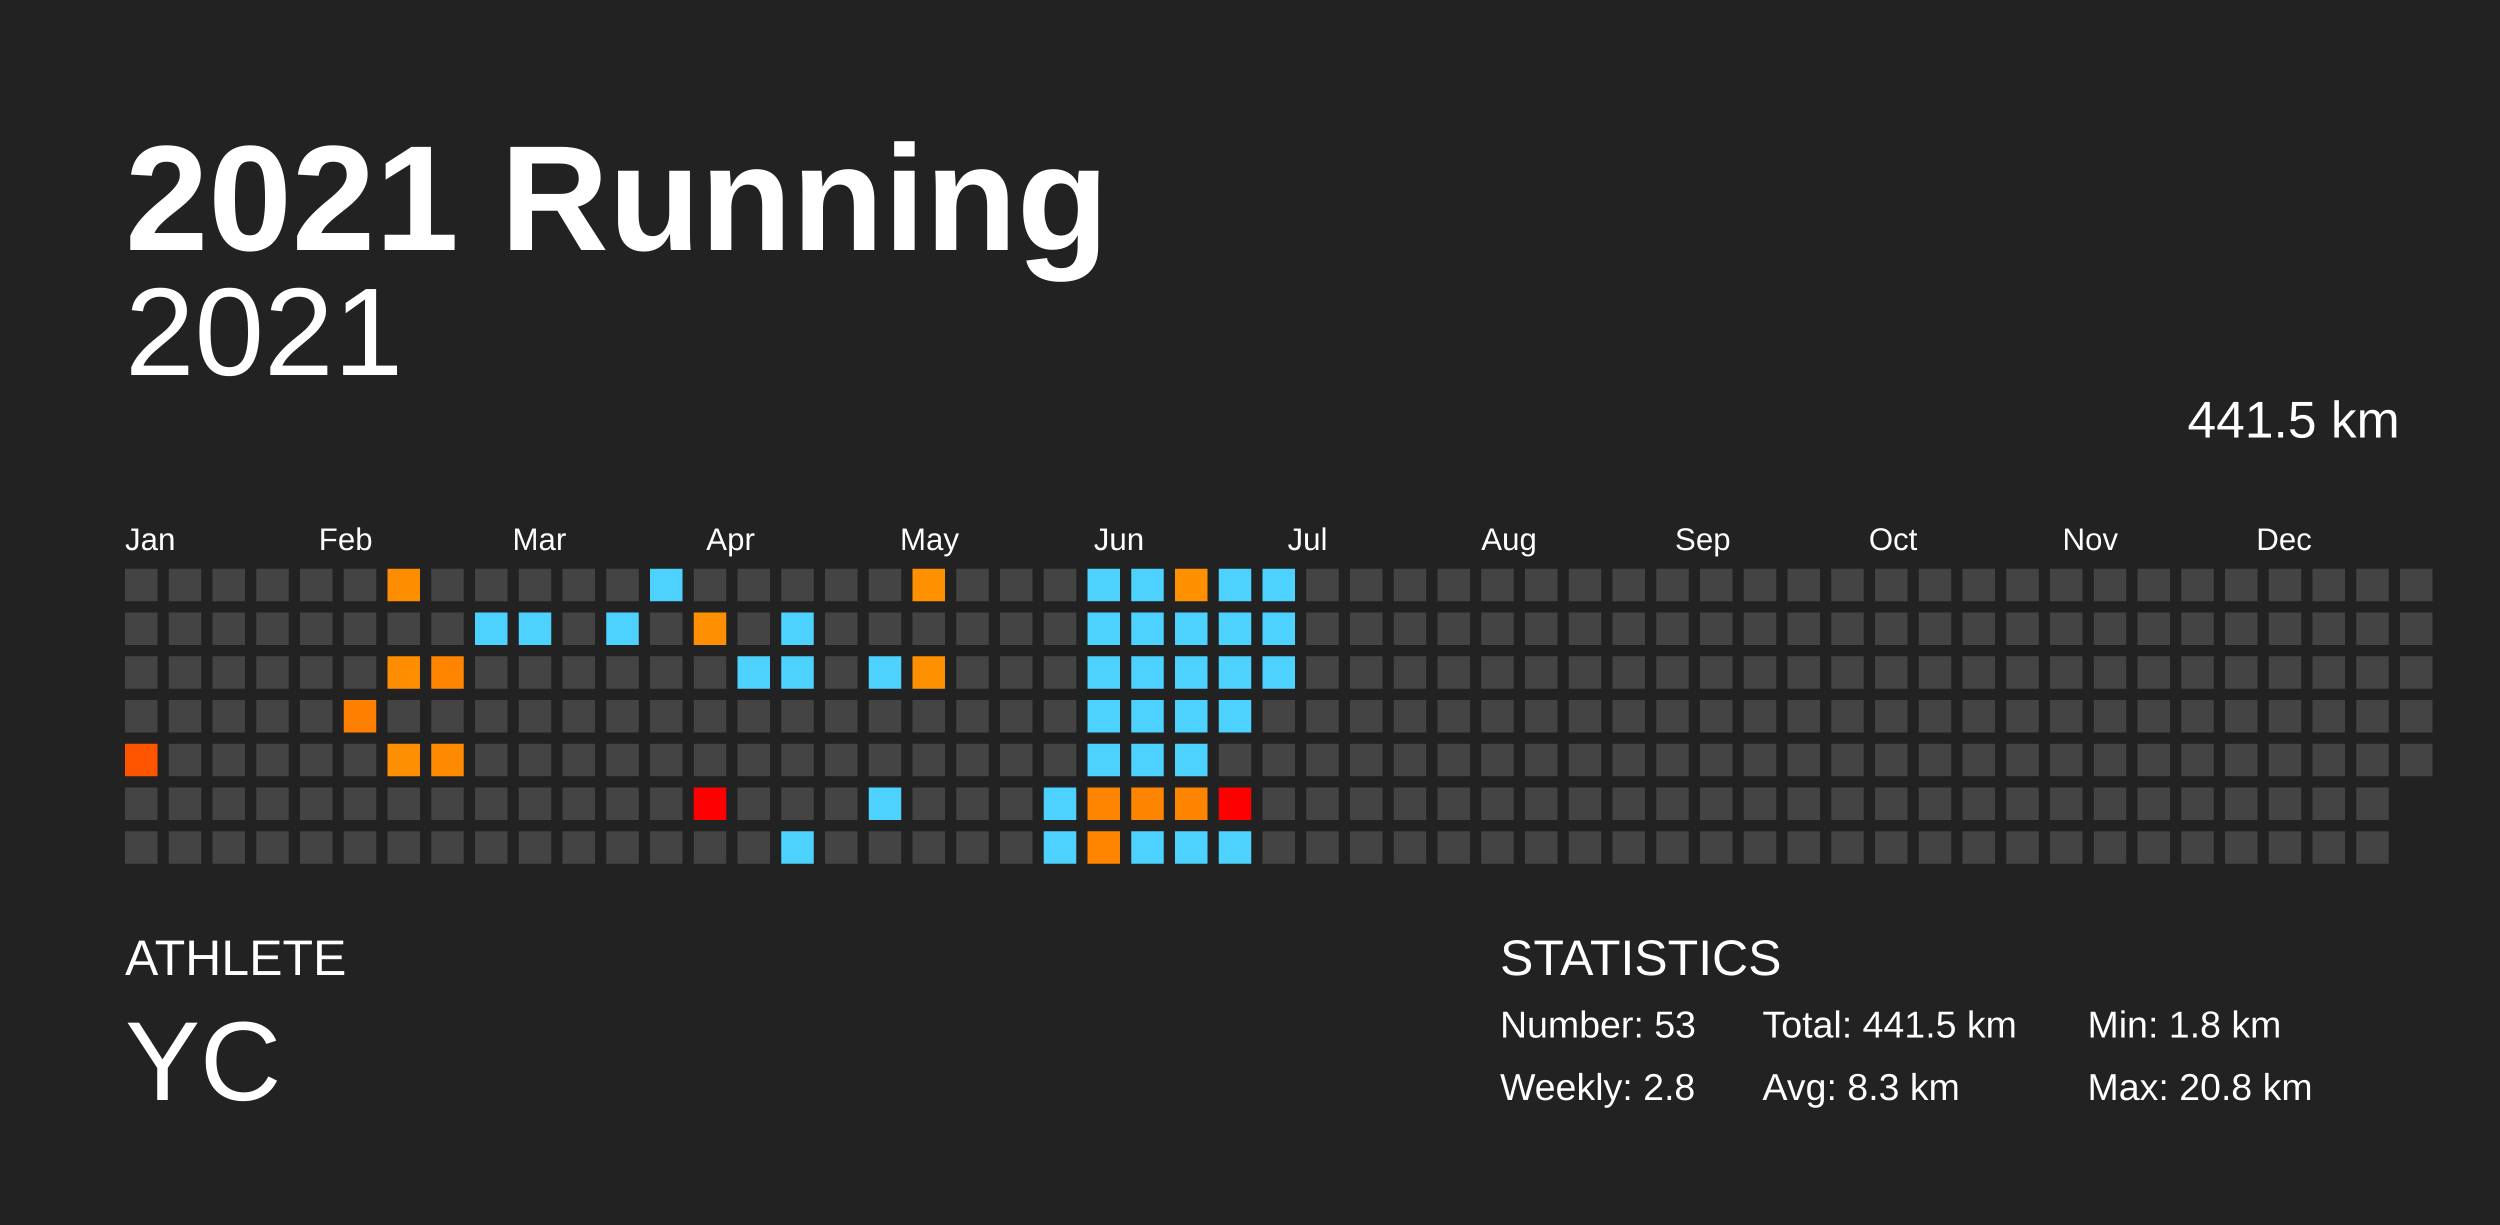
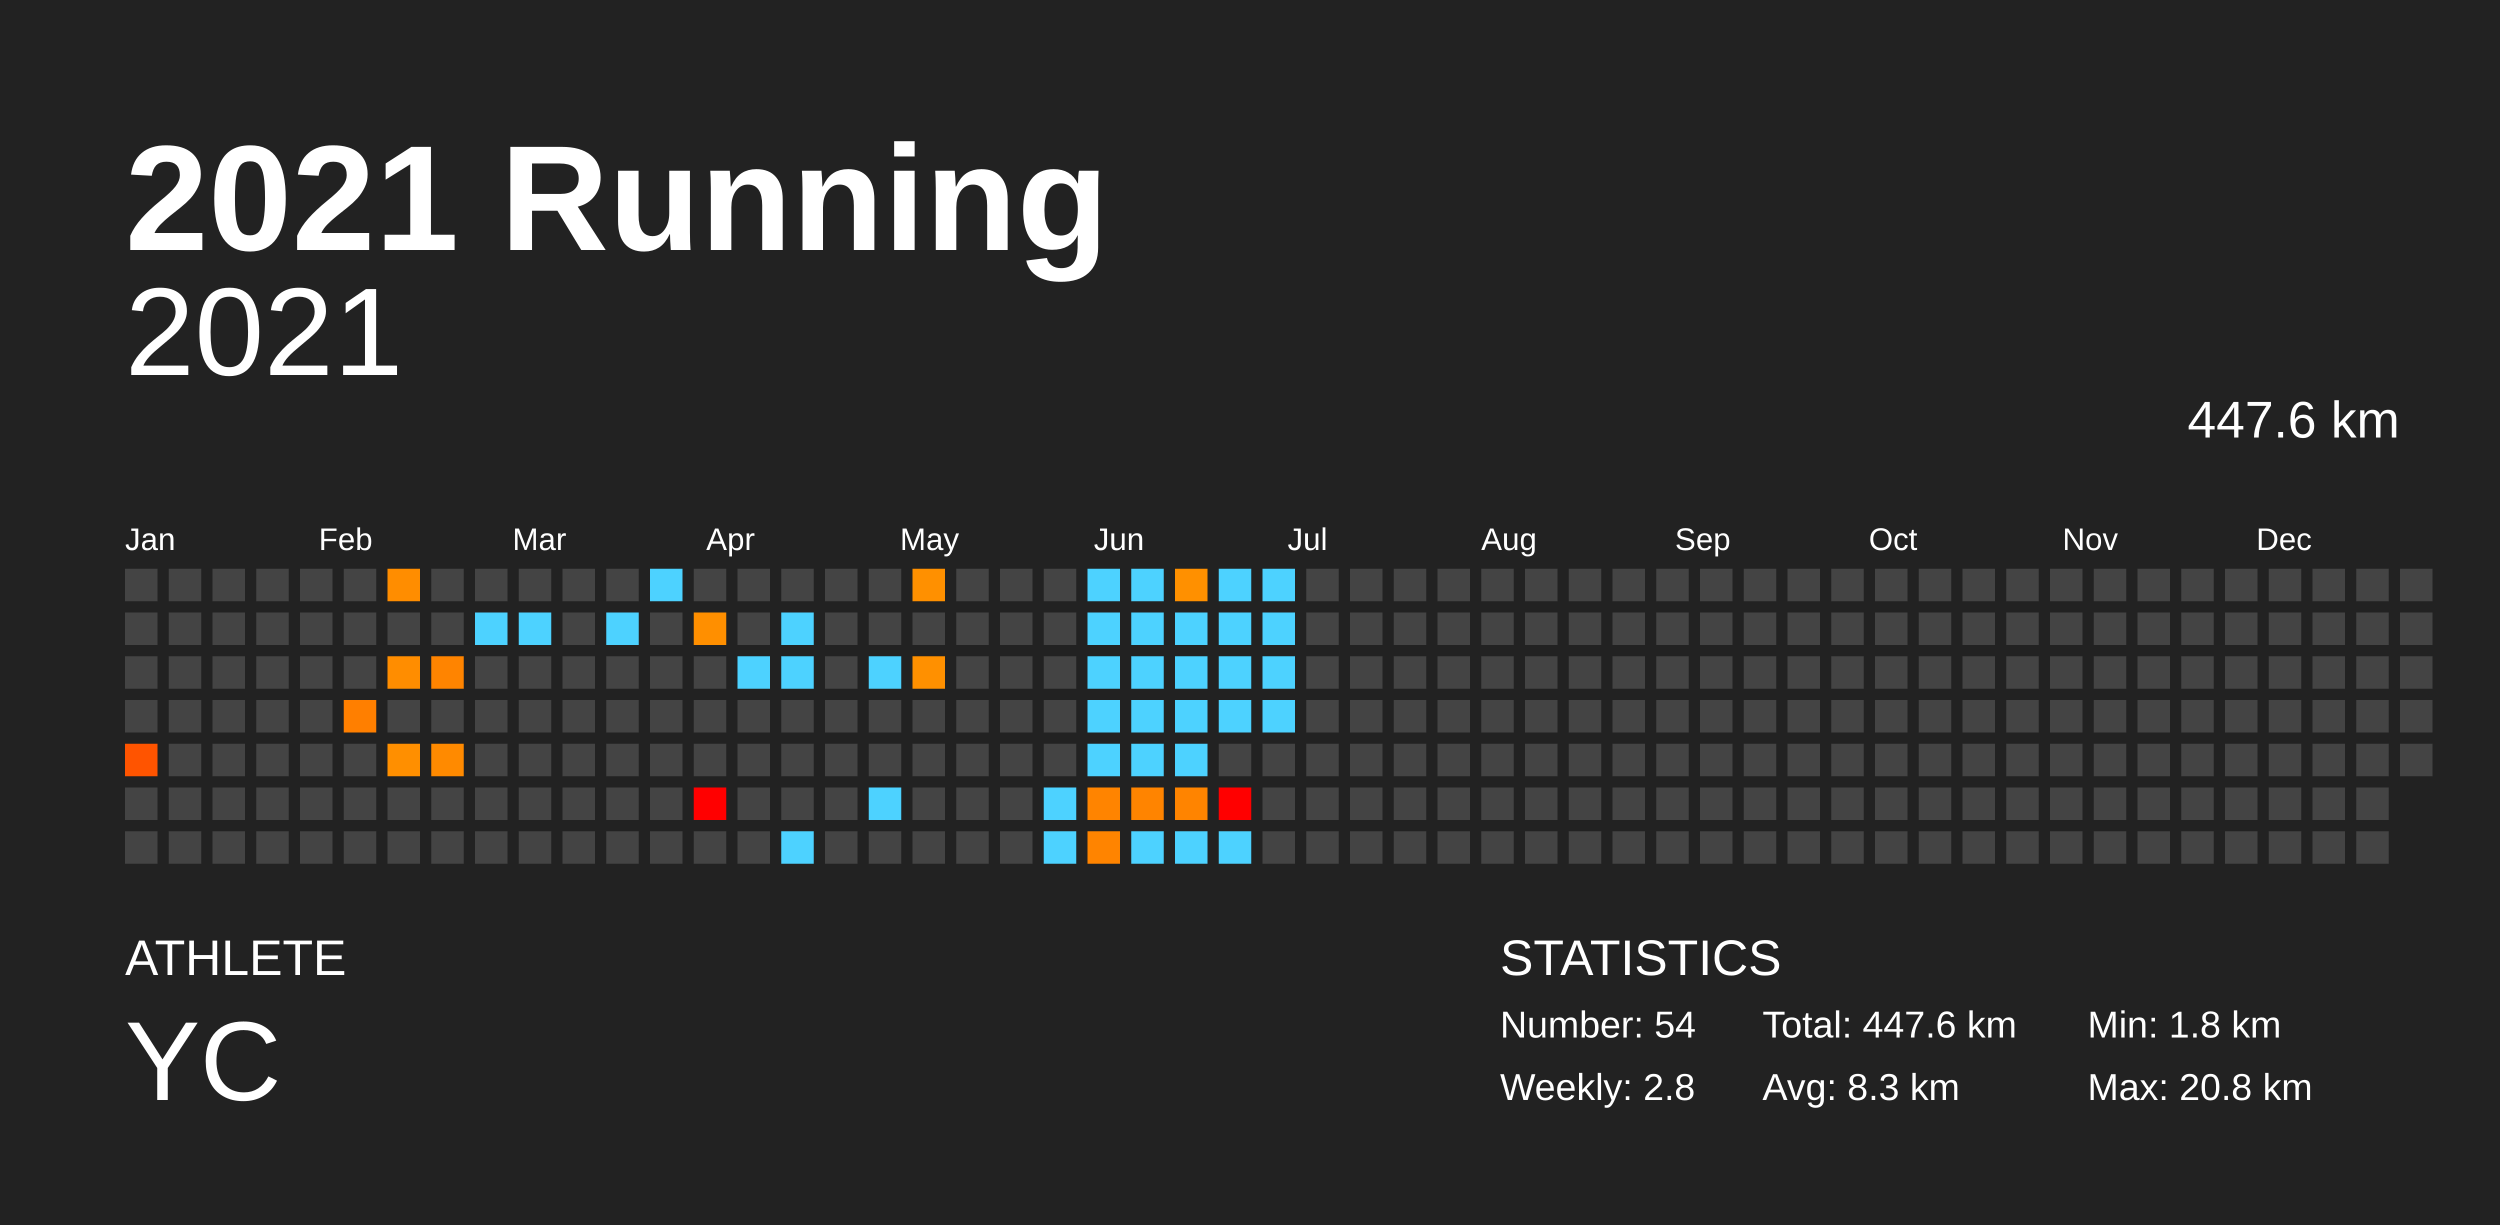
<svg xmlns="http://www.w3.org/2000/svg" baseProfile="full" height="98mm" version="1.1" viewBox="0,0,200,98" width="200mm">
  <defs />
  <rect fill="#222222" height="98" width="200" x="0" y="0" />
  <text fill="#FFFFFF" style="font-size:12px; font-family:Arial; font-weight:bold;" x="10" y="20">2021 Running</text>
  <text fill="#FFFFFF" style="font-size:4px; font-family:Arial" x="10" y="78">ATHLETE</text>
  <text fill="#FFFFFF" style="font-size:9px; font-family:Arial" x="10" y="88">YC</text>
  <text fill="#FFFFFF" style="font-size:4px; font-family:Arial" x="120" y="78">STATISTICS</text>
-   <text fill="#FFFFFF" style="font-size:3px; font-family:Arial" x="120" y="83">Number: 53</text>
+   <text fill="#FFFFFF" style="font-size:3px; font-family:Arial" x="120" y="83">Number: 54</text>
  <text fill="#FFFFFF" style="font-size:3px; font-family:Arial" x="120" y="88">Weekly: 2.8</text>
-   <text fill="#FFFFFF" style="font-size:3px; font-family:Arial" x="141" y="83">Total: 441.5 km</text>
+   <text fill="#FFFFFF" style="font-size:3px; font-family:Arial" x="141" y="83">Total: 447.6 km</text>
  <text fill="#FFFFFF" style="font-size:3px; font-family:Arial" x="141" y="88">Avg: 8.3 km</text>
  <text fill="#FFFFFF" style="font-size:3px; font-family:Arial" x="167" y="83">Min: 1.8 km</text>
  <text fill="#FFFFFF" style="font-size:3px; font-family:Arial" x="167" y="88">Max: 20.8 km</text>
  <text alignment-baseline="hanging" fill="#FFFFFF" style="font-size:10.0px; font-family:Arial;" x="10" y="30">2021</text>
-   <text alignment-baseline="hanging" fill="#FFFFFF" style="font-size:4.125px; font-family:Arial;" x="175" y="35">441.5 km</text>
+   <text alignment-baseline="hanging" fill="#FFFFFF" style="font-size:4.125px; font-family:Arial;" x="175" y="35">447.6 km</text>
  <text fill="#FFFFFF" style="font-size:2.5px; font-family:Arial" x="10.0" y="44">Jan</text>
  <text fill="#FFFFFF" style="font-size:2.5px; font-family:Arial" x="25.5" y="44">Feb</text>
  <text fill="#FFFFFF" style="font-size:2.5px; font-family:Arial" x="41.0" y="44">Mar</text>
  <text fill="#FFFFFF" style="font-size:2.5px; font-family:Arial" x="56.5" y="44">Apr</text>
  <text fill="#FFFFFF" style="font-size:2.5px; font-family:Arial" x="72.0" y="44">May</text>
  <text fill="#FFFFFF" style="font-size:2.5px; font-family:Arial" x="87.5" y="44">Jun</text>
  <text fill="#FFFFFF" style="font-size:2.5px; font-family:Arial" x="103.0" y="44">Jul</text>
  <text fill="#FFFFFF" style="font-size:2.5px; font-family:Arial" x="118.5" y="44">Aug</text>
  <text fill="#FFFFFF" style="font-size:2.5px; font-family:Arial" x="134.0" y="44">Sep</text>
  <text fill="#FFFFFF" style="font-size:2.5px; font-family:Arial" x="149.5" y="44">Oct</text>
  <text fill="#FFFFFF" style="font-size:2.5px; font-family:Arial" x="165.0" y="44">Nov</text>
  <text fill="#FFFFFF" style="font-size:2.5px; font-family:Arial" x="180.5" y="44">Dec</text>
  <rect fill="#444444" height="2.6" width="2.6" x="10.0" y="45.5" />
  <rect fill="#444444" height="2.6" width="2.6" x="10.0" y="49.0" />
  <rect fill="#444444" height="2.6" width="2.6" x="10.0" y="52.5" />
  <rect fill="#444444" height="2.6" width="2.6" x="10.0" y="56.0" />
  <rect fill="#ff5400" height="2.6" width="2.6" x="10.0" y="59.5" />
  <rect fill="#444444" height="2.6" width="2.6" x="10.0" y="63.0" />
  <rect fill="#444444" height="2.6" width="2.6" x="10.0" y="66.5" />
  <rect fill="#444444" height="2.6" width="2.6" x="13.5" y="45.5" />
  <rect fill="#444444" height="2.6" width="2.6" x="13.5" y="49.0" />
  <rect fill="#444444" height="2.6" width="2.6" x="13.5" y="52.5" />
  <rect fill="#444444" height="2.6" width="2.6" x="13.5" y="56.0" />
  <rect fill="#444444" height="2.6" width="2.6" x="13.5" y="59.5" />
  <rect fill="#444444" height="2.6" width="2.6" x="13.5" y="63.0" />
  <rect fill="#444444" height="2.6" width="2.6" x="13.5" y="66.5" />
  <rect fill="#444444" height="2.6" width="2.6" x="17.0" y="45.5" />
  <rect fill="#444444" height="2.6" width="2.6" x="17.0" y="49.0" />
  <rect fill="#444444" height="2.6" width="2.6" x="17.0" y="52.5" />
  <rect fill="#444444" height="2.6" width="2.6" x="17.0" y="56.0" />
  <rect fill="#444444" height="2.6" width="2.6" x="17.0" y="59.5" />
  <rect fill="#444444" height="2.6" width="2.6" x="17.0" y="63.0" />
  <rect fill="#444444" height="2.6" width="2.6" x="17.0" y="66.5" />
  <rect fill="#444444" height="2.6" width="2.6" x="20.5" y="45.5" />
  <rect fill="#444444" height="2.6" width="2.6" x="20.5" y="49.0" />
  <rect fill="#444444" height="2.6" width="2.6" x="20.5" y="52.5" />
  <rect fill="#444444" height="2.6" width="2.6" x="20.5" y="56.0" />
  <rect fill="#444444" height="2.6" width="2.6" x="20.5" y="59.5" />
  <rect fill="#444444" height="2.6" width="2.6" x="20.5" y="63.0" />
  <rect fill="#444444" height="2.6" width="2.6" x="20.5" y="66.5" />
  <rect fill="#444444" height="2.6" width="2.6" x="24.0" y="45.5" />
  <rect fill="#444444" height="2.6" width="2.6" x="24.0" y="49.0" />
  <rect fill="#444444" height="2.6" width="2.6" x="24.0" y="52.5" />
  <rect fill="#444444" height="2.6" width="2.6" x="24.0" y="56.0" />
  <rect fill="#444444" height="2.6" width="2.6" x="24.0" y="59.5" />
  <rect fill="#444444" height="2.6" width="2.6" x="24.0" y="63.0" />
  <rect fill="#444444" height="2.6" width="2.6" x="24.0" y="66.5" />
  <rect fill="#444444" height="2.6" width="2.6" x="27.5" y="45.5" />
  <rect fill="#444444" height="2.6" width="2.6" x="27.5" y="49.0" />
  <rect fill="#444444" height="2.6" width="2.6" x="27.5" y="52.5" />
  <rect fill="#ff7f00" height="2.6" width="2.6" x="27.5" y="56.0" />
  <rect fill="#444444" height="2.6" width="2.6" x="27.5" y="59.5" />
  <rect fill="#444444" height="2.6" width="2.6" x="27.5" y="63.0" />
  <rect fill="#444444" height="2.6" width="2.6" x="27.5" y="66.5" />
  <rect fill="#ff8d00" height="2.6" width="2.6" x="31.0" y="45.5" />
  <rect fill="#444444" height="2.6" width="2.6" x="31.0" y="49.0" />
  <rect fill="#ff8d00" height="2.6" width="2.6" x="31.0" y="52.5" />
  <rect fill="#444444" height="2.6" width="2.6" x="31.0" y="56.0" />
  <rect fill="#ff8f00" height="2.6" width="2.6" x="31.0" y="59.5" />
  <rect fill="#444444" height="2.6" width="2.6" x="31.0" y="63.0" />
  <rect fill="#444444" height="2.6" width="2.6" x="31.0" y="66.5" />
  <rect fill="#444444" height="2.6" width="2.6" x="34.5" y="45.5" />
  <rect fill="#444444" height="2.6" width="2.6" x="34.5" y="49.0" />
  <rect fill="#ff8400" height="2.6" width="2.6" x="34.5" y="52.5" />
  <rect fill="#444444" height="2.6" width="2.6" x="34.5" y="56.0" />
  <rect fill="#ff8a00" height="2.6" width="2.6" x="34.5" y="59.5" />
  <rect fill="#444444" height="2.6" width="2.6" x="34.5" y="63.0" />
  <rect fill="#444444" height="2.6" width="2.6" x="34.5" y="66.5" />
  <rect fill="#444444" height="2.6" width="2.6" x="38.0" y="45.5" />
  <rect fill="#4dd2ff" height="2.6" width="2.6" x="38.0" y="49.0" />
  <rect fill="#444444" height="2.6" width="2.6" x="38.0" y="52.5" />
  <rect fill="#444444" height="2.6" width="2.6" x="38.0" y="56.0" />
  <rect fill="#444444" height="2.6" width="2.6" x="38.0" y="59.5" />
  <rect fill="#444444" height="2.6" width="2.6" x="38.0" y="63.0" />
  <rect fill="#444444" height="2.6" width="2.6" x="38.0" y="66.5" />
  <rect fill="#444444" height="2.6" width="2.6" x="41.5" y="45.5" />
  <rect fill="#4dd2ff" height="2.6" width="2.6" x="41.5" y="49.0" />
  <rect fill="#444444" height="2.6" width="2.6" x="41.5" y="52.5" />
  <rect fill="#444444" height="2.6" width="2.6" x="41.5" y="56.0" />
  <rect fill="#444444" height="2.6" width="2.6" x="41.5" y="59.5" />
  <rect fill="#444444" height="2.6" width="2.6" x="41.5" y="63.0" />
  <rect fill="#444444" height="2.6" width="2.6" x="41.5" y="66.5" />
  <rect fill="#444444" height="2.6" width="2.6" x="45.0" y="45.5" />
  <rect fill="#444444" height="2.6" width="2.6" x="45.0" y="49.0" />
  <rect fill="#444444" height="2.6" width="2.6" x="45.0" y="52.5" />
  <rect fill="#444444" height="2.6" width="2.6" x="45.0" y="56.0" />
  <rect fill="#444444" height="2.6" width="2.6" x="45.0" y="59.5" />
  <rect fill="#444444" height="2.6" width="2.6" x="45.0" y="63.0" />
  <rect fill="#444444" height="2.6" width="2.6" x="45.0" y="66.5" />
  <rect fill="#444444" height="2.6" width="2.6" x="48.5" y="45.5" />
  <rect fill="#4dd2ff" height="2.6" width="2.6" x="48.5" y="49.0" />
  <rect fill="#444444" height="2.6" width="2.6" x="48.5" y="52.5" />
  <rect fill="#444444" height="2.6" width="2.6" x="48.5" y="56.0" />
  <rect fill="#444444" height="2.6" width="2.6" x="48.5" y="59.5" />
  <rect fill="#444444" height="2.6" width="2.6" x="48.5" y="63.0" />
  <rect fill="#444444" height="2.6" width="2.6" x="48.5" y="66.5" />
  <rect fill="#4dd2ff" height="2.6" width="2.6" x="52.0" y="45.5" />
  <rect fill="#444444" height="2.6" width="2.6" x="52.0" y="49.0" />
  <rect fill="#444444" height="2.6" width="2.6" x="52.0" y="52.5" />
  <rect fill="#444444" height="2.6" width="2.6" x="52.0" y="56.0" />
  <rect fill="#444444" height="2.6" width="2.6" x="52.0" y="59.5" />
  <rect fill="#444444" height="2.6" width="2.6" x="52.0" y="63.0" />
  <rect fill="#444444" height="2.6" width="2.6" x="52.0" y="66.5" />
  <rect fill="#444444" height="2.6" width="2.6" x="55.5" y="45.5" />
  <rect fill="#ff8f00" height="2.6" width="2.6" x="55.5" y="49.0" />
  <rect fill="#444444" height="2.6" width="2.6" x="55.5" y="52.5" />
  <rect fill="#444444" height="2.6" width="2.6" x="55.5" y="56.0" />
  <rect fill="#444444" height="2.6" width="2.6" x="55.5" y="59.5" />
  <rect fill="red" height="2.6" width="2.6" x="55.5" y="63.0" />
  <rect fill="#444444" height="2.6" width="2.6" x="55.5" y="66.5" />
  <rect fill="#444444" height="2.6" width="2.6" x="59.0" y="45.5" />
  <rect fill="#444444" height="2.6" width="2.6" x="59.0" y="49.0" />
  <rect fill="#4dd2ff" height="2.6" width="2.6" x="59.0" y="52.5" />
  <rect fill="#444444" height="2.6" width="2.6" x="59.0" y="56.0" />
  <rect fill="#444444" height="2.6" width="2.6" x="59.0" y="59.5" />
  <rect fill="#444444" height="2.6" width="2.6" x="59.0" y="63.0" />
  <rect fill="#444444" height="2.6" width="2.6" x="59.0" y="66.5" />
  <rect fill="#444444" height="2.6" width="2.6" x="62.5" y="45.5" />
  <rect fill="#4dd2ff" height="2.6" width="2.6" x="62.5" y="49.0" />
  <rect fill="#4dd2ff" height="2.6" width="2.6" x="62.5" y="52.5" />
  <rect fill="#444444" height="2.6" width="2.6" x="62.5" y="56.0" />
  <rect fill="#444444" height="2.6" width="2.6" x="62.5" y="59.5" />
  <rect fill="#444444" height="2.6" width="2.6" x="62.5" y="63.0" />
  <rect fill="#4dd2ff" height="2.6" width="2.6" x="62.5" y="66.5" />
  <rect fill="#444444" height="2.6" width="2.6" x="66.0" y="45.5" />
  <rect fill="#444444" height="2.6" width="2.6" x="66.0" y="49.0" />
  <rect fill="#444444" height="2.6" width="2.6" x="66.0" y="52.5" />
  <rect fill="#444444" height="2.6" width="2.6" x="66.0" y="56.0" />
  <rect fill="#444444" height="2.6" width="2.6" x="66.0" y="59.5" />
  <rect fill="#444444" height="2.6" width="2.6" x="66.0" y="63.0" />
  <rect fill="#444444" height="2.6" width="2.6" x="66.0" y="66.5" />
  <rect fill="#444444" height="2.6" width="2.6" x="69.5" y="45.5" />
  <rect fill="#444444" height="2.6" width="2.6" x="69.5" y="49.0" />
  <rect fill="#4dd2ff" height="2.6" width="2.6" x="69.5" y="52.5" />
  <rect fill="#444444" height="2.6" width="2.6" x="69.5" y="56.0" />
  <rect fill="#444444" height="2.6" width="2.6" x="69.5" y="59.5" />
  <rect fill="#4dd2ff" height="2.6" width="2.6" x="69.5" y="63.0" />
  <rect fill="#444444" height="2.6" width="2.6" x="69.5" y="66.5" />
  <rect fill="#ff9000" height="2.6" width="2.6" x="73.0" y="45.5" />
  <rect fill="#444444" height="2.6" width="2.6" x="73.0" y="49.0" />
  <rect fill="#ff9000" height="2.6" width="2.6" x="73.0" y="52.5" />
  <rect fill="#444444" height="2.6" width="2.6" x="73.0" y="56.0" />
  <rect fill="#444444" height="2.6" width="2.6" x="73.0" y="59.5" />
  <rect fill="#444444" height="2.6" width="2.6" x="73.0" y="63.0" />
  <rect fill="#444444" height="2.6" width="2.6" x="73.0" y="66.5" />
  <rect fill="#444444" height="2.6" width="2.6" x="76.5" y="45.5" />
  <rect fill="#444444" height="2.6" width="2.6" x="76.5" y="49.0" />
  <rect fill="#444444" height="2.6" width="2.6" x="76.5" y="52.5" />
  <rect fill="#444444" height="2.6" width="2.6" x="76.5" y="56.0" />
  <rect fill="#444444" height="2.6" width="2.6" x="76.5" y="59.5" />
  <rect fill="#444444" height="2.6" width="2.6" x="76.5" y="63.0" />
  <rect fill="#444444" height="2.6" width="2.6" x="76.5" y="66.5" />
  <rect fill="#444444" height="2.6" width="2.6" x="80.0" y="45.5" />
  <rect fill="#444444" height="2.6" width="2.6" x="80.0" y="49.0" />
  <rect fill="#444444" height="2.6" width="2.6" x="80.0" y="52.5" />
  <rect fill="#444444" height="2.6" width="2.6" x="80.0" y="56.0" />
  <rect fill="#444444" height="2.6" width="2.6" x="80.0" y="59.5" />
  <rect fill="#444444" height="2.6" width="2.6" x="80.0" y="63.0" />
  <rect fill="#444444" height="2.6" width="2.6" x="80.0" y="66.5" />
  <rect fill="#444444" height="2.6" width="2.6" x="83.5" y="45.5" />
  <rect fill="#444444" height="2.6" width="2.6" x="83.5" y="49.0" />
  <rect fill="#444444" height="2.6" width="2.6" x="83.5" y="52.5" />
  <rect fill="#444444" height="2.6" width="2.6" x="83.5" y="56.0" />
  <rect fill="#444444" height="2.6" width="2.6" x="83.5" y="59.5" />
  <rect fill="#4dd2ff" height="2.6" width="2.6" x="83.5" y="63.0" />
  <rect fill="#4dd2ff" height="2.6" width="2.6" x="83.5" y="66.5" />
  <rect fill="#4dd2ff" height="2.6" width="2.6" x="87.0" y="45.5" />
  <rect fill="#4dd2ff" height="2.6" width="2.6" x="87.0" y="49.0" />
  <rect fill="#4dd2ff" height="2.6" width="2.6" x="87.0" y="52.5" />
  <rect fill="#4dd2ff" height="2.6" width="2.6" x="87.0" y="56.0" />
  <rect fill="#4dd2ff" height="2.6" width="2.6" x="87.0" y="59.5" />
  <rect fill="#ff8400" height="2.6" width="2.6" x="87.0" y="63.0" />
  <rect fill="#ff8400" height="2.6" width="2.6" x="87.0" y="66.5" />
  <rect fill="#4dd2ff" height="2.6" width="2.6" x="90.5" y="45.5" />
  <rect fill="#4dd2ff" height="2.6" width="2.6" x="90.5" y="49.0" />
  <rect fill="#4dd2ff" height="2.6" width="2.6" x="90.5" y="52.5" />
  <rect fill="#4dd2ff" height="2.6" width="2.6" x="90.5" y="56.0" />
  <rect fill="#4dd2ff" height="2.6" width="2.6" x="90.5" y="59.5" />
  <rect fill="#ff8400" height="2.6" width="2.6" x="90.5" y="63.0" />
  <rect fill="#4dd2ff" height="2.6" width="2.6" x="90.5" y="66.5" />
  <rect fill="#ff9000" height="2.6" width="2.6" x="94.0" y="45.5" />
  <rect fill="#4dd2ff" height="2.6" width="2.6" x="94.0" y="49.0" />
  <rect fill="#4dd2ff" height="2.6" width="2.6" x="94.0" y="52.5" />
  <rect fill="#4dd2ff" height="2.6" width="2.6" x="94.0" y="56.0" />
  <rect fill="#4dd2ff" height="2.6" width="2.6" x="94.0" y="59.5" />
  <rect fill="#ff8400" height="2.6" width="2.6" x="94.0" y="63.0" />
  <rect fill="#4dd2ff" height="2.6" width="2.6" x="94.0" y="66.5" />
  <rect fill="#4dd2ff" height="2.6" width="2.6" x="97.5" y="45.5" />
  <rect fill="#4dd2ff" height="2.6" width="2.6" x="97.5" y="49.0" />
  <rect fill="#4dd2ff" height="2.6" width="2.6" x="97.5" y="52.5" />
  <rect fill="#4dd2ff" height="2.6" width="2.6" x="97.5" y="56.0" />
  <rect fill="#444444" height="2.6" width="2.6" x="97.5" y="59.5" />
  <rect fill="red" height="2.6" width="2.6" x="97.5" y="63.0" />
  <rect fill="#4dd2ff" height="2.6" width="2.6" x="97.5" y="66.5" />
  <rect fill="#4dd2ff" height="2.6" width="2.6" x="101.0" y="45.5" />
  <rect fill="#4dd2ff" height="2.6" width="2.6" x="101.0" y="49.0" />
  <rect fill="#4dd2ff" height="2.6" width="2.6" x="101.0" y="52.5" />
-   <rect fill="#444444" height="2.6" width="2.6" x="101.0" y="56.0" />
+   <rect fill="#4dd2ff" height="2.6" width="2.6" x="101.0" y="56.0" />
  <rect fill="#444444" height="2.6" width="2.6" x="101.0" y="59.5" />
  <rect fill="#444444" height="2.6" width="2.6" x="101.0" y="63.0" />
  <rect fill="#444444" height="2.6" width="2.6" x="101.0" y="66.5" />
  <rect fill="#444444" height="2.6" width="2.6" x="104.5" y="45.5" />
  <rect fill="#444444" height="2.6" width="2.6" x="104.5" y="49.0" />
  <rect fill="#444444" height="2.6" width="2.6" x="104.5" y="52.5" />
  <rect fill="#444444" height="2.6" width="2.6" x="104.5" y="56.0" />
  <rect fill="#444444" height="2.6" width="2.6" x="104.5" y="59.5" />
  <rect fill="#444444" height="2.6" width="2.6" x="104.5" y="63.0" />
  <rect fill="#444444" height="2.6" width="2.6" x="104.5" y="66.5" />
  <rect fill="#444444" height="2.6" width="2.6" x="108.0" y="45.5" />
  <rect fill="#444444" height="2.6" width="2.6" x="108.0" y="49.0" />
  <rect fill="#444444" height="2.6" width="2.6" x="108.0" y="52.5" />
  <rect fill="#444444" height="2.6" width="2.6" x="108.0" y="56.0" />
  <rect fill="#444444" height="2.6" width="2.6" x="108.0" y="59.5" />
  <rect fill="#444444" height="2.6" width="2.6" x="108.0" y="63.0" />
  <rect fill="#444444" height="2.6" width="2.6" x="108.0" y="66.5" />
  <rect fill="#444444" height="2.6" width="2.6" x="111.5" y="45.5" />
  <rect fill="#444444" height="2.6" width="2.6" x="111.5" y="49.0" />
  <rect fill="#444444" height="2.6" width="2.6" x="111.5" y="52.5" />
  <rect fill="#444444" height="2.6" width="2.6" x="111.5" y="56.0" />
  <rect fill="#444444" height="2.6" width="2.6" x="111.5" y="59.5" />
  <rect fill="#444444" height="2.6" width="2.6" x="111.5" y="63.0" />
  <rect fill="#444444" height="2.6" width="2.6" x="111.5" y="66.5" />
  <rect fill="#444444" height="2.6" width="2.6" x="115.0" y="45.5" />
  <rect fill="#444444" height="2.6" width="2.6" x="115.0" y="49.0" />
  <rect fill="#444444" height="2.6" width="2.6" x="115.0" y="52.5" />
  <rect fill="#444444" height="2.6" width="2.6" x="115.0" y="56.0" />
  <rect fill="#444444" height="2.6" width="2.6" x="115.0" y="59.5" />
  <rect fill="#444444" height="2.6" width="2.6" x="115.0" y="63.0" />
  <rect fill="#444444" height="2.6" width="2.6" x="115.0" y="66.5" />
  <rect fill="#444444" height="2.6" width="2.6" x="118.5" y="45.5" />
  <rect fill="#444444" height="2.6" width="2.6" x="118.5" y="49.0" />
  <rect fill="#444444" height="2.6" width="2.6" x="118.5" y="52.5" />
  <rect fill="#444444" height="2.6" width="2.6" x="118.5" y="56.0" />
  <rect fill="#444444" height="2.6" width="2.6" x="118.5" y="59.5" />
  <rect fill="#444444" height="2.6" width="2.6" x="118.5" y="63.0" />
  <rect fill="#444444" height="2.6" width="2.6" x="118.5" y="66.5" />
  <rect fill="#444444" height="2.6" width="2.6" x="122.0" y="45.5" />
  <rect fill="#444444" height="2.6" width="2.6" x="122.0" y="49.0" />
  <rect fill="#444444" height="2.6" width="2.6" x="122.0" y="52.5" />
  <rect fill="#444444" height="2.6" width="2.6" x="122.0" y="56.0" />
  <rect fill="#444444" height="2.6" width="2.6" x="122.0" y="59.5" />
  <rect fill="#444444" height="2.6" width="2.6" x="122.0" y="63.0" />
  <rect fill="#444444" height="2.6" width="2.6" x="122.0" y="66.5" />
  <rect fill="#444444" height="2.6" width="2.6" x="125.5" y="45.5" />
  <rect fill="#444444" height="2.6" width="2.6" x="125.5" y="49.0" />
  <rect fill="#444444" height="2.6" width="2.6" x="125.5" y="52.5" />
  <rect fill="#444444" height="2.6" width="2.6" x="125.5" y="56.0" />
  <rect fill="#444444" height="2.6" width="2.6" x="125.5" y="59.5" />
  <rect fill="#444444" height="2.6" width="2.6" x="125.5" y="63.0" />
  <rect fill="#444444" height="2.6" width="2.6" x="125.5" y="66.5" />
  <rect fill="#444444" height="2.6" width="2.6" x="129.0" y="45.5" />
  <rect fill="#444444" height="2.6" width="2.6" x="129.0" y="49.0" />
  <rect fill="#444444" height="2.6" width="2.6" x="129.0" y="52.5" />
  <rect fill="#444444" height="2.6" width="2.6" x="129.0" y="56.0" />
  <rect fill="#444444" height="2.6" width="2.6" x="129.0" y="59.5" />
  <rect fill="#444444" height="2.6" width="2.6" x="129.0" y="63.0" />
  <rect fill="#444444" height="2.6" width="2.6" x="129.0" y="66.5" />
  <rect fill="#444444" height="2.6" width="2.6" x="132.5" y="45.5" />
  <rect fill="#444444" height="2.6" width="2.6" x="132.5" y="49.0" />
  <rect fill="#444444" height="2.6" width="2.6" x="132.5" y="52.5" />
  <rect fill="#444444" height="2.6" width="2.6" x="132.5" y="56.0" />
  <rect fill="#444444" height="2.6" width="2.6" x="132.5" y="59.5" />
  <rect fill="#444444" height="2.6" width="2.6" x="132.5" y="63.0" />
  <rect fill="#444444" height="2.6" width="2.6" x="132.5" y="66.5" />
  <rect fill="#444444" height="2.6" width="2.6" x="136.0" y="45.5" />
  <rect fill="#444444" height="2.6" width="2.6" x="136.0" y="49.0" />
  <rect fill="#444444" height="2.6" width="2.6" x="136.0" y="52.5" />
  <rect fill="#444444" height="2.6" width="2.6" x="136.0" y="56.0" />
  <rect fill="#444444" height="2.6" width="2.6" x="136.0" y="59.5" />
  <rect fill="#444444" height="2.6" width="2.6" x="136.0" y="63.0" />
  <rect fill="#444444" height="2.6" width="2.6" x="136.0" y="66.5" />
  <rect fill="#444444" height="2.6" width="2.6" x="139.5" y="45.5" />
  <rect fill="#444444" height="2.6" width="2.6" x="139.5" y="49.0" />
  <rect fill="#444444" height="2.6" width="2.6" x="139.5" y="52.5" />
  <rect fill="#444444" height="2.6" width="2.6" x="139.5" y="56.0" />
  <rect fill="#444444" height="2.6" width="2.6" x="139.5" y="59.5" />
  <rect fill="#444444" height="2.6" width="2.6" x="139.5" y="63.0" />
  <rect fill="#444444" height="2.6" width="2.6" x="139.5" y="66.5" />
  <rect fill="#444444" height="2.6" width="2.6" x="143.0" y="45.5" />
  <rect fill="#444444" height="2.6" width="2.6" x="143.0" y="49.0" />
  <rect fill="#444444" height="2.6" width="2.6" x="143.0" y="52.5" />
  <rect fill="#444444" height="2.6" width="2.6" x="143.0" y="56.0" />
  <rect fill="#444444" height="2.6" width="2.6" x="143.0" y="59.5" />
  <rect fill="#444444" height="2.6" width="2.6" x="143.0" y="63.0" />
  <rect fill="#444444" height="2.6" width="2.6" x="143.0" y="66.5" />
  <rect fill="#444444" height="2.6" width="2.6" x="146.5" y="45.5" />
  <rect fill="#444444" height="2.6" width="2.6" x="146.5" y="49.0" />
  <rect fill="#444444" height="2.6" width="2.6" x="146.5" y="52.5" />
  <rect fill="#444444" height="2.6" width="2.6" x="146.5" y="56.0" />
  <rect fill="#444444" height="2.6" width="2.6" x="146.5" y="59.5" />
  <rect fill="#444444" height="2.6" width="2.6" x="146.5" y="63.0" />
  <rect fill="#444444" height="2.6" width="2.6" x="146.5" y="66.5" />
  <rect fill="#444444" height="2.6" width="2.6" x="150.0" y="45.5" />
  <rect fill="#444444" height="2.6" width="2.6" x="150.0" y="49.0" />
  <rect fill="#444444" height="2.6" width="2.6" x="150.0" y="52.5" />
  <rect fill="#444444" height="2.6" width="2.6" x="150.0" y="56.0" />
  <rect fill="#444444" height="2.6" width="2.6" x="150.0" y="59.5" />
  <rect fill="#444444" height="2.6" width="2.6" x="150.0" y="63.0" />
  <rect fill="#444444" height="2.6" width="2.6" x="150.0" y="66.5" />
  <rect fill="#444444" height="2.6" width="2.6" x="153.5" y="45.5" />
  <rect fill="#444444" height="2.6" width="2.6" x="153.5" y="49.0" />
  <rect fill="#444444" height="2.6" width="2.6" x="153.5" y="52.5" />
  <rect fill="#444444" height="2.6" width="2.6" x="153.5" y="56.0" />
  <rect fill="#444444" height="2.6" width="2.6" x="153.5" y="59.5" />
  <rect fill="#444444" height="2.6" width="2.6" x="153.5" y="63.0" />
  <rect fill="#444444" height="2.6" width="2.6" x="153.5" y="66.5" />
  <rect fill="#444444" height="2.6" width="2.6" x="157.0" y="45.5" />
  <rect fill="#444444" height="2.6" width="2.6" x="157.0" y="49.0" />
  <rect fill="#444444" height="2.6" width="2.6" x="157.0" y="52.5" />
  <rect fill="#444444" height="2.6" width="2.6" x="157.0" y="56.0" />
  <rect fill="#444444" height="2.6" width="2.6" x="157.0" y="59.5" />
  <rect fill="#444444" height="2.6" width="2.6" x="157.0" y="63.0" />
  <rect fill="#444444" height="2.6" width="2.6" x="157.0" y="66.5" />
  <rect fill="#444444" height="2.6" width="2.6" x="160.5" y="45.5" />
  <rect fill="#444444" height="2.6" width="2.6" x="160.5" y="49.0" />
  <rect fill="#444444" height="2.6" width="2.6" x="160.5" y="52.5" />
  <rect fill="#444444" height="2.6" width="2.6" x="160.5" y="56.0" />
  <rect fill="#444444" height="2.6" width="2.6" x="160.5" y="59.5" />
  <rect fill="#444444" height="2.6" width="2.6" x="160.5" y="63.0" />
  <rect fill="#444444" height="2.6" width="2.6" x="160.5" y="66.5" />
  <rect fill="#444444" height="2.6" width="2.6" x="164.0" y="45.5" />
  <rect fill="#444444" height="2.6" width="2.6" x="164.0" y="49.0" />
  <rect fill="#444444" height="2.6" width="2.6" x="164.0" y="52.5" />
  <rect fill="#444444" height="2.6" width="2.6" x="164.0" y="56.0" />
  <rect fill="#444444" height="2.6" width="2.6" x="164.0" y="59.5" />
  <rect fill="#444444" height="2.6" width="2.6" x="164.0" y="63.0" />
  <rect fill="#444444" height="2.6" width="2.6" x="164.0" y="66.5" />
  <rect fill="#444444" height="2.6" width="2.6" x="167.5" y="45.5" />
  <rect fill="#444444" height="2.6" width="2.6" x="167.5" y="49.0" />
  <rect fill="#444444" height="2.6" width="2.6" x="167.5" y="52.5" />
  <rect fill="#444444" height="2.6" width="2.6" x="167.5" y="56.0" />
  <rect fill="#444444" height="2.6" width="2.6" x="167.5" y="59.5" />
  <rect fill="#444444" height="2.6" width="2.6" x="167.5" y="63.0" />
  <rect fill="#444444" height="2.6" width="2.6" x="167.5" y="66.5" />
  <rect fill="#444444" height="2.6" width="2.6" x="171.0" y="45.5" />
  <rect fill="#444444" height="2.6" width="2.6" x="171.0" y="49.0" />
  <rect fill="#444444" height="2.6" width="2.6" x="171.0" y="52.5" />
  <rect fill="#444444" height="2.6" width="2.6" x="171.0" y="56.0" />
  <rect fill="#444444" height="2.6" width="2.6" x="171.0" y="59.5" />
  <rect fill="#444444" height="2.6" width="2.6" x="171.0" y="63.0" />
  <rect fill="#444444" height="2.6" width="2.6" x="171.0" y="66.5" />
  <rect fill="#444444" height="2.6" width="2.6" x="174.5" y="45.5" />
  <rect fill="#444444" height="2.6" width="2.6" x="174.5" y="49.0" />
  <rect fill="#444444" height="2.6" width="2.6" x="174.5" y="52.5" />
  <rect fill="#444444" height="2.6" width="2.6" x="174.5" y="56.0" />
  <rect fill="#444444" height="2.6" width="2.6" x="174.5" y="59.5" />
  <rect fill="#444444" height="2.6" width="2.6" x="174.5" y="63.0" />
  <rect fill="#444444" height="2.6" width="2.6" x="174.5" y="66.5" />
  <rect fill="#444444" height="2.6" width="2.6" x="178.0" y="45.5" />
  <rect fill="#444444" height="2.6" width="2.6" x="178.0" y="49.0" />
  <rect fill="#444444" height="2.6" width="2.6" x="178.0" y="52.5" />
  <rect fill="#444444" height="2.6" width="2.6" x="178.0" y="56.0" />
  <rect fill="#444444" height="2.6" width="2.6" x="178.0" y="59.5" />
  <rect fill="#444444" height="2.6" width="2.6" x="178.0" y="63.0" />
  <rect fill="#444444" height="2.6" width="2.6" x="178.0" y="66.5" />
  <rect fill="#444444" height="2.6" width="2.6" x="181.5" y="45.5" />
  <rect fill="#444444" height="2.6" width="2.6" x="181.5" y="49.0" />
  <rect fill="#444444" height="2.6" width="2.6" x="181.5" y="52.5" />
  <rect fill="#444444" height="2.6" width="2.6" x="181.5" y="56.0" />
  <rect fill="#444444" height="2.6" width="2.6" x="181.5" y="59.5" />
  <rect fill="#444444" height="2.6" width="2.6" x="181.5" y="63.0" />
  <rect fill="#444444" height="2.6" width="2.6" x="181.5" y="66.5" />
  <rect fill="#444444" height="2.6" width="2.6" x="185.0" y="45.5" />
  <rect fill="#444444" height="2.6" width="2.6" x="185.0" y="49.0" />
  <rect fill="#444444" height="2.6" width="2.6" x="185.0" y="52.5" />
  <rect fill="#444444" height="2.6" width="2.6" x="185.0" y="56.0" />
  <rect fill="#444444" height="2.6" width="2.6" x="185.0" y="59.5" />
  <rect fill="#444444" height="2.6" width="2.6" x="185.0" y="63.0" />
  <rect fill="#444444" height="2.6" width="2.6" x="185.0" y="66.5" />
  <rect fill="#444444" height="2.6" width="2.6" x="188.5" y="45.5" />
  <rect fill="#444444" height="2.6" width="2.6" x="188.5" y="49.0" />
  <rect fill="#444444" height="2.6" width="2.6" x="188.5" y="52.5" />
  <rect fill="#444444" height="2.6" width="2.6" x="188.5" y="56.0" />
  <rect fill="#444444" height="2.6" width="2.6" x="188.5" y="59.5" />
  <rect fill="#444444" height="2.6" width="2.6" x="188.5" y="63.0" />
  <rect fill="#444444" height="2.6" width="2.6" x="188.5" y="66.5" />
  <rect fill="#444444" height="2.6" width="2.6" x="192.0" y="45.5" />
  <rect fill="#444444" height="2.6" width="2.6" x="192.0" y="49.0" />
  <rect fill="#444444" height="2.6" width="2.6" x="192.0" y="52.5" />
  <rect fill="#444444" height="2.6" width="2.6" x="192.0" y="56.0" />
  <rect fill="#444444" height="2.6" width="2.6" x="192.0" y="59.5" />
</svg>
